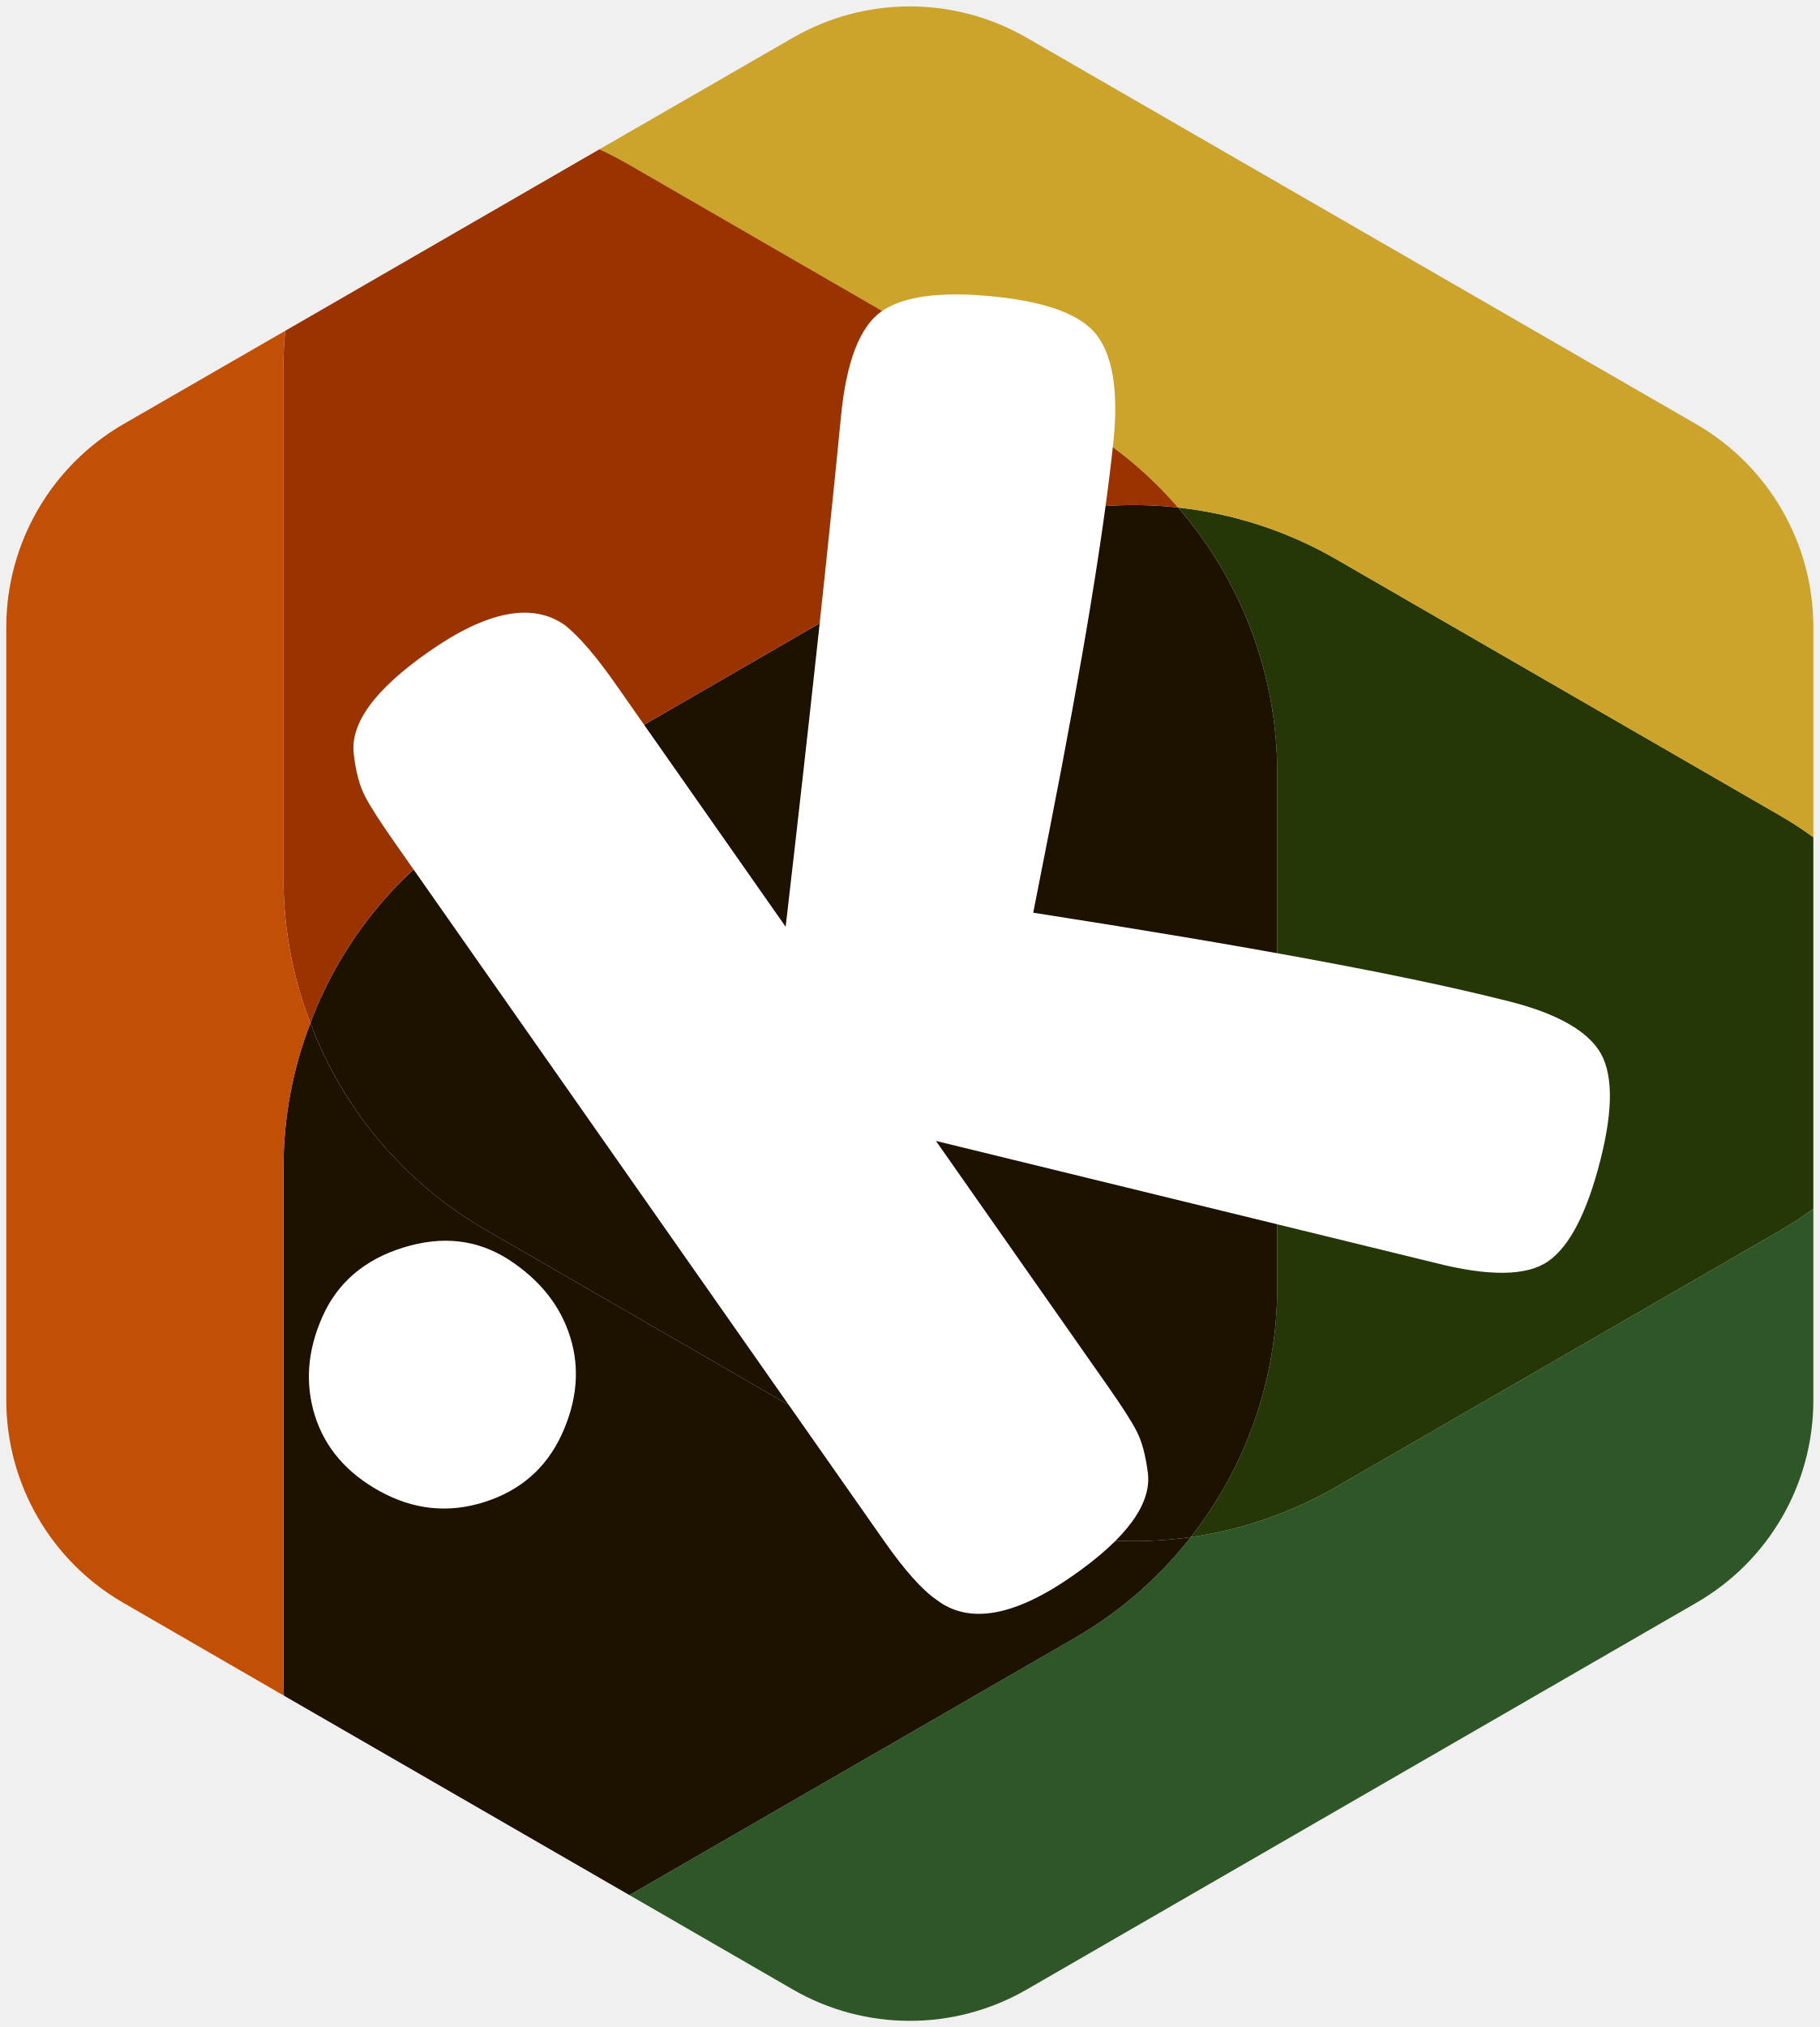
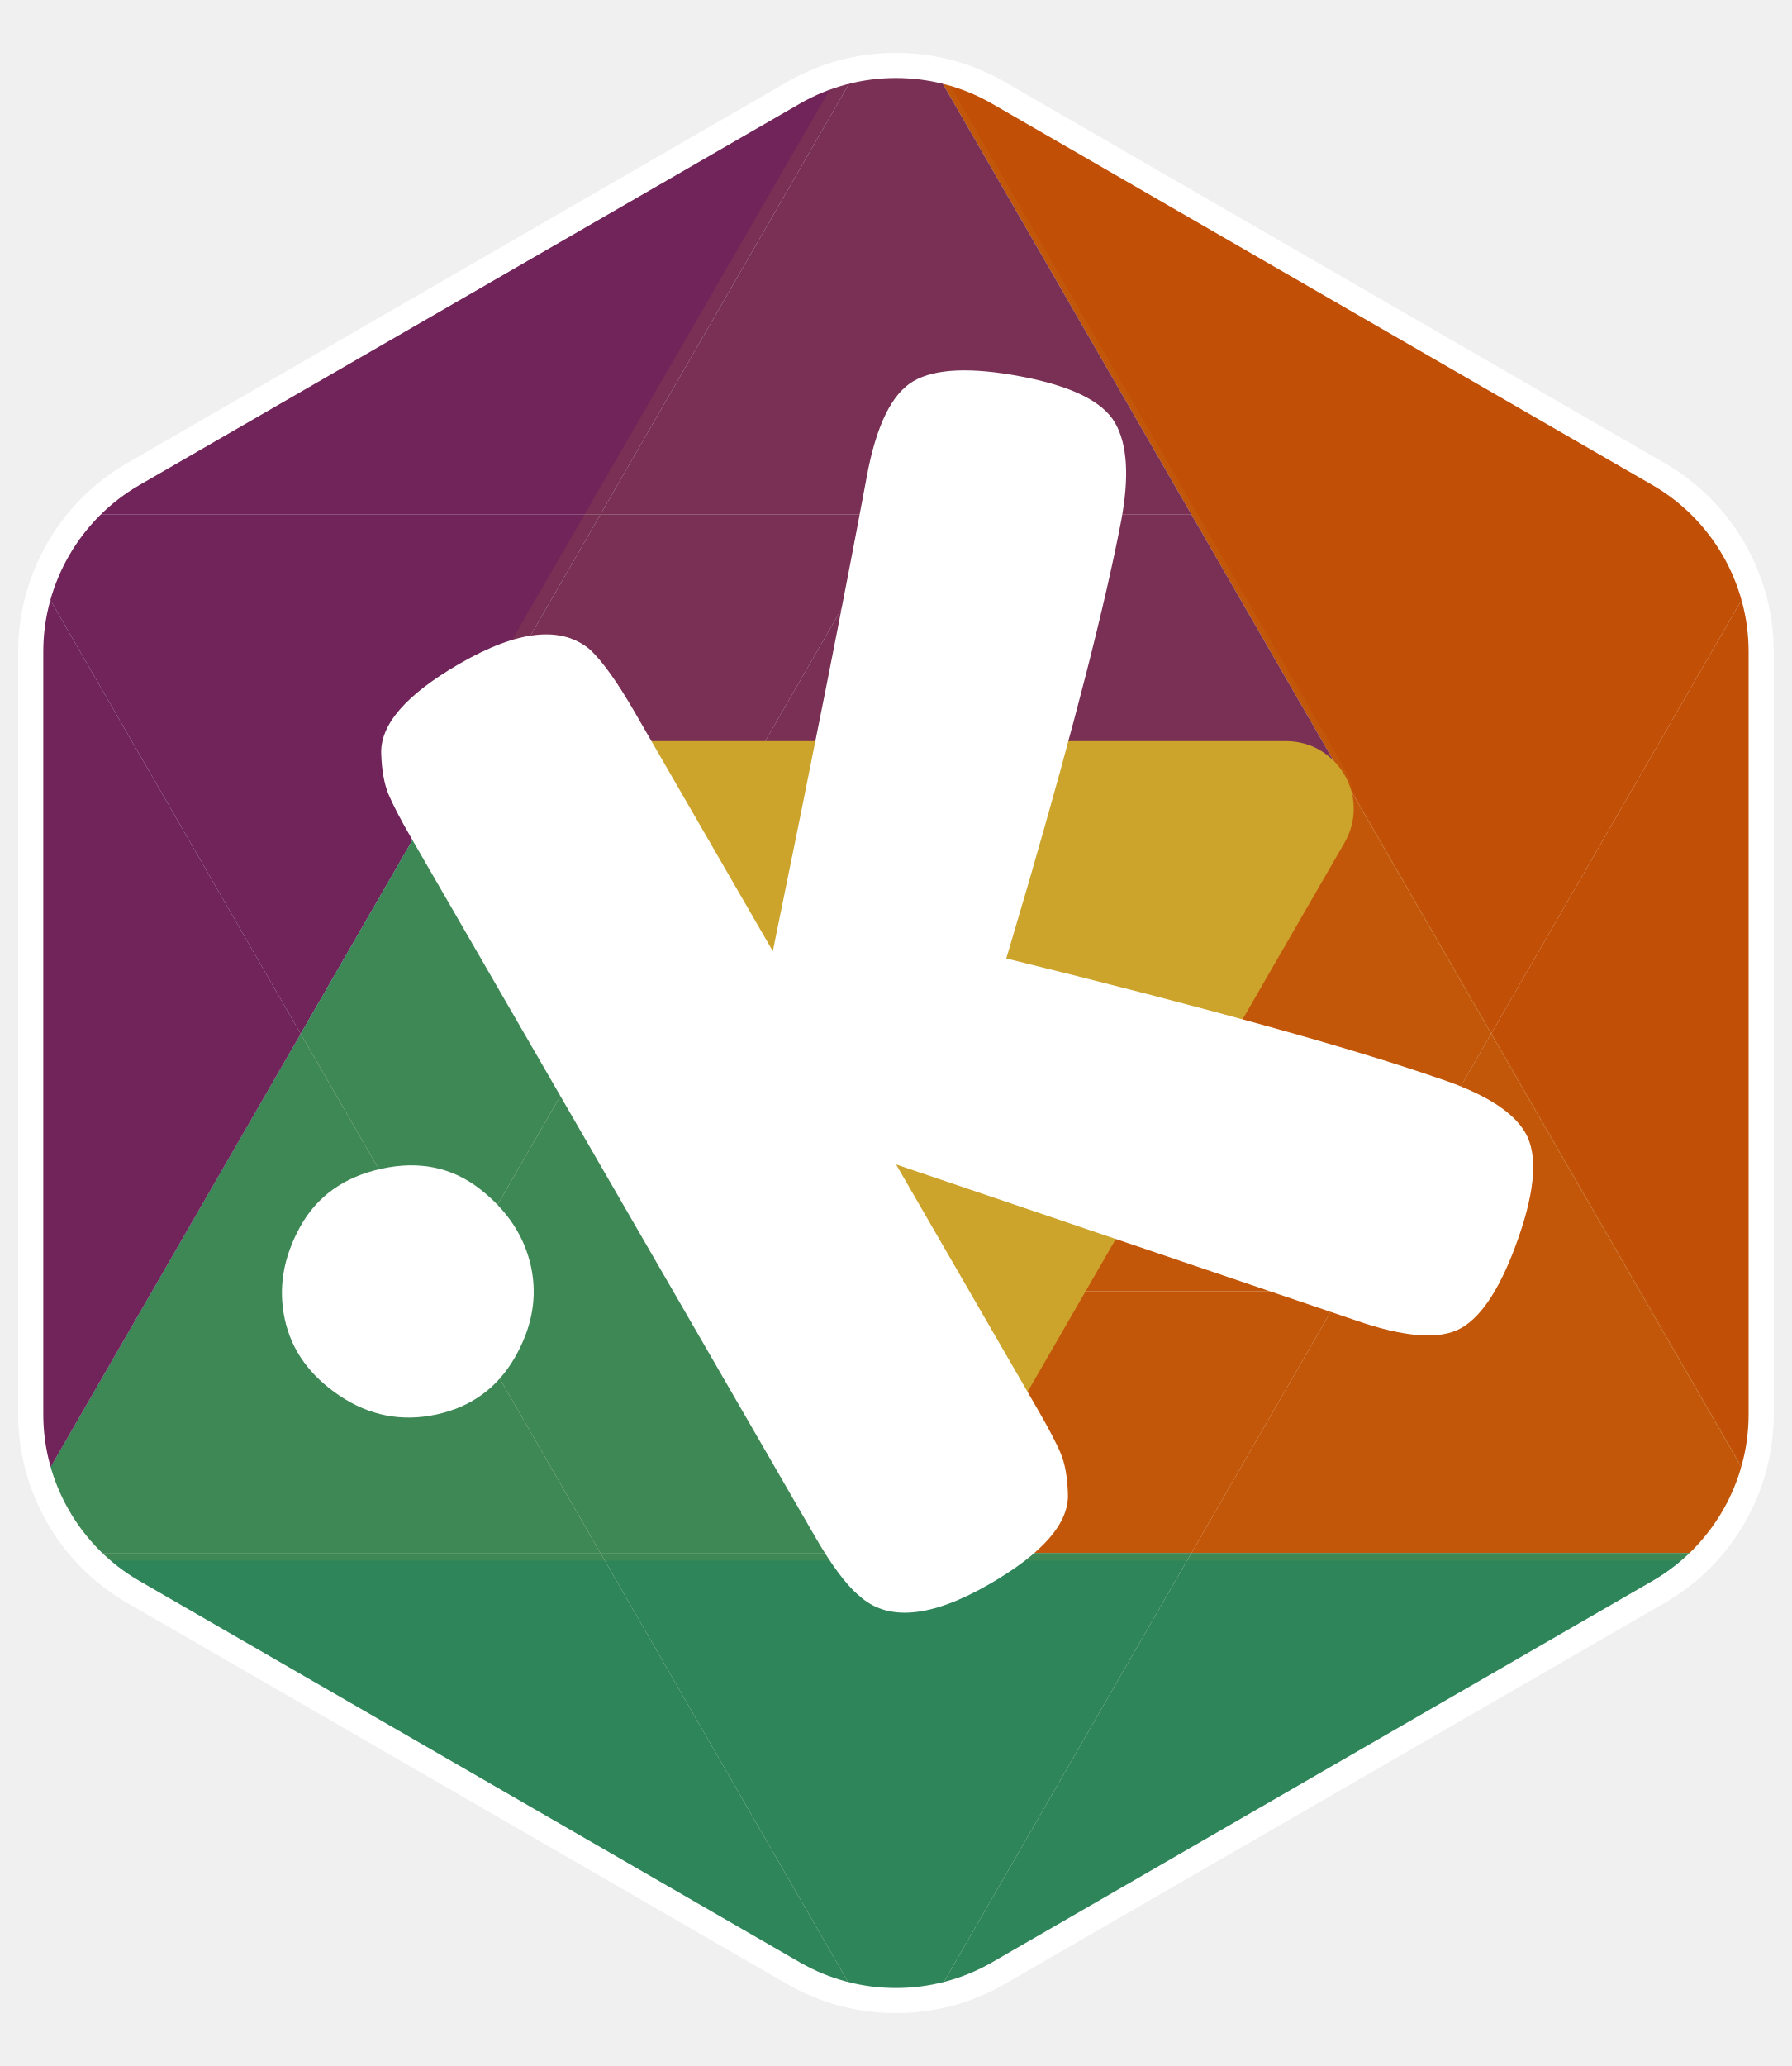
- <svg xmlns="http://www.w3.org/2000/svg" viewBox="0 0 72.4 80.64" overflow="visible">
-   <style>
-     .st3{fill:#1d1100}.st6{fill:#fff}
-   </style>
-   <g id="XMLID_1_">
-     <path d="M72.15 48.09v7.62a9.29 9.29 0 01-4.65 8.05L40.85 79.15a9.306 9.306 0 01-9.3 0l-6.51-3.76c.01 0 .03-.01.04-.02l17.67-10.2a16.03 16.03 0 004.63-4.02c2.01-.29 3.97-.95 5.79-2l17.68-10.21c.45-.26.88-.54 1.3-.85z" fill="#2f5627" />
-     <path d="M72.15 33.31v14.78c-.42.31-.85.59-1.3.85L53.17 59.15a16.173 16.173 0 01-5.79 2c2.2-2.8 3.44-6.3 3.44-9.97V30.77c0-3.95-1.44-7.69-3.95-10.58 2.18.24 4.33.92 6.3 2.06l17.68 10.21c.45.26.88.54 1.3.85z" fill="#263707" />
-     <path d="M72.15 24.94v8.37c-.42-.31-.85-.59-1.3-.85L53.17 22.25a16.077 16.077 0 00-6.3-2.06 15.991 15.991 0 00-4.12-3.4L25.08 6.58c-.4-.23-.81-.45-1.23-.64l7.7-4.44a9.306 9.306 0 019.3 0L67.5 16.88a9.318 9.318 0 014.65 8.06z" fill="#cca42c" />
-     <path class="st3" d="M50.82 30.77v20.41c0 3.67-1.24 7.17-3.44 9.97-3.52.5-7.18-.17-10.36-2L19.35 48.94a15.972 15.972 0 01-7-8.24c1.28-3.42 3.73-6.36 7-8.24l17.67-10.21a16.21 16.21 0 019.85-2.06c2.51 2.89 3.95 6.63 3.95 10.58z" />
-     <path d="M46.87 20.19c-3.37-.37-6.82.32-9.85 2.06L19.35 32.46a15.972 15.972 0 00-7 8.24c-.7-1.81-1.07-3.75-1.07-5.74V14.55c0-.47.02-.93.07-1.39l12.5-7.22c.42.19.83.41 1.23.64l17.67 10.21c1.58.91 2.96 2.06 4.12 3.4z" fill="#9b3301" />
-     <path class="st3" d="M37.02 59.15c3.18 1.83 6.84 2.5 10.36 2a16.03 16.03 0 01-4.63 4.02l-17.67 10.2c-.01.01-.03.02-.04.02L11.3 67.46c-.02-.2-.02-.41-.02-.61V46.44c0-1.99.37-3.93 1.07-5.74 1.28 3.42 3.73 6.36 7 8.24l17.67 10.21z" />
-     <path d="M4.9 16.88l6.45-3.72c-.05.46-.07.92-.07 1.39v20.41c0 1.99.37 3.93 1.07 5.74-.7 1.81-1.07 3.75-1.07 5.74v20.41c0 .2 0 .41.02.61l-6.4-3.7a9.31 9.31 0 01-4.65-8.05V24.94a9.34 9.34 0 014.65-8.06z" fill="#c24f06" />
+ <svg xmlns="http://www.w3.org/2000/svg" xmlns:xlink="http://www.w3.org/1999/xlink" overflow="visible" viewBox="0 0 428.08 493.45">
+   <style>.st1{fill:#2f5627}.st2{fill:#c24f06}.st3{fill:#2f855a}.st4{fill:#702459}.st6{opacity:.1;clip-path:url(#SVGID_2_);fill:#cca42c}.st8{fill:#fff}</style>
+   <defs>
+     <path id="SVGID_1_" d="M420.75 337.82V155.63c0-17.48-9.33-33.63-24.46-42.37L238.5 22.16a48.932 48.932 0 00-48.93 0l-157.78 91.1a48.937 48.937 0 00-24.46 42.37v182.19c0 17.48 9.33 33.63 24.46 42.37l157.78 91.1a48.932 48.932 0 0048.93 0l157.78-91.1a48.905 48.905 0 0024.47-42.37z" />
+   </defs>
+   <clipPath id="SVGID_2_">
+     <use xlink:href="#SVGID_1_" overflow="visible" />
+   </clipPath>
+   <g id="XMLID_1_" clip-path="url(#SVGID_2_)">
+     <path class="st1" d="M427.83 122.9l-.33.59-1.02-.59zM427.33 370.05l.5.86h-1.97z" />
+     <path class="st2" d="M427.5 123.49v246.47l-.17.09-71.09-123.14z" />
+     <path class="st2" d="M427.5 123.49l-71.26 123.42-35.3-61.16.2-.34h-.4l-36.09-62.51h141.83zM356.24 246.91l71.09 123.14-1.47.86H284.65l36.08-62.5h.41l-.2-.35zM214.19.34L426.48 122.9H284.65L214.04.61z" />
+     <path class="st3" d="M425.86 370.91L214.04 493.2l70.61-122.29z" />
+     <path class="st2" d="M320.94 185.75l35.3 61.16-35.3 61.15-35.31-61.15z" />
+     <path class="st1" d="M321.14 185.41l-.2.34-.2-.34zM320.94 308.06l.2.35h-.41z" />
+     <path class="st4" d="M320.74 185.41l.2.34-35.31 61.16-18.04-31.25-17.46-30.25z" />
+     <path class="st2" d="M320.94 308.06l-.21.35h-70.6l17.46-30.25 18.04-31.25z" />
+     <path class="st4" d="M284.65 122.9l36.09 62.51h-70.61l-36.09-62.51z" />
+     <path class="st2" d="M320.73 308.41l-36.08 62.5h-70.61l36.09-62.5z" />
+     <path class="st1" d="M267.59 215.66l18.04 31.25-18.04 31.25-17.46 30.25h-72.17l-17.47-30.25-18.04-31.25 18.04-31.25 17.47-30.25h72.17z" />
+     <path class="st3" d="M284.65 370.91L214.04 493.2l-70.61-122.29h70.61z" />
+     <path class="st4" d="M214.04.61l70.61 122.29H143.43zM214.04 122.9l36.09 62.51h-72.17z" />
+     <path class="st2" d="M250.13 308.41l-36.09 62.5-36.08-62.5h36.08z" />
+     <path class="st4" d="M214.04.25l.15.09-.15.27-70.61 122.29H1.6zM214.04 122.9l-36.08 62.51h-70.62l36.09-62.51z" />
+     <path class="st3" d="M177.96 308.41l36.08 62.5h-70.61l-36.08-62.5zM143.43 370.91l70.61 122.29L2.22 370.91zM160.49 278.16l17.47 30.25h-70.61l-.21-.35 35.31-61.15z" />
+     <path fill="#cca42c" d="M177.96 185.41l-17.47 30.25-18.04 31.25-35.31-61.16.2-.34z" />
+     <path class="st4" d="M143.43 122.9l-36.09 62.51h-.4l.2.34-35.3 61.16L.59 123.49l1.01-.59z" />
+     <path class="st3" d="M143.43 370.91H2.22l-1.47-.86 71.09-123.14 35.3 61.15-.2.35h.41z" />
+     <path class="st3" d="M142.45 246.91l-35.31 61.15-35.3-61.15 35.3-61.16z" />
+     <path class="st1" d="M107.35 308.41h-.41l.2-.35zM107.34 185.41l-.2.34-.2-.34z" />
+     <path class="st4" d="M.59 123.49l71.25 123.42L.75 370.05l-.16-.09z" />
+     <path class="st1" d="M2.22 370.91H.25l.5-.86zM1.6 122.9l-1.01.59-.34-.59z" />
  </g>
-   <path class="st6" d="M41.11 36.31c8.55 1.33 14.75 2.48 18.62 3.45 1.97.46 3.25 1.12 3.85 1.97s.63 2.32.1 4.41c-.53 2.09-1.22 3.43-2.07 4.03s-2.37.62-4.55.06l-19.82-4.84 6.84 9.76c.56.8.95 1.4 1.15 1.8.21.4.35.95.44 1.63.16 1.23-.82 2.59-2.96 4.09-2.34 1.64-4.15 1.96-5.44.98-.57-.39-1.27-1.17-2.09-2.34L15.67 33.47c-.54-.77-.92-1.36-1.14-1.78-.22-.42-.37-.97-.45-1.66-.17-1.23.82-2.59 2.96-4.09 2.34-1.64 4.15-1.99 5.45-1.06.56.45 1.26 1.26 2.07 2.43l6.7 9.56c.96-8.29 1.69-15.05 2.2-20.29.21-2.19.75-3.58 1.61-4.19.87-.61 2.37-.81 4.51-.59 2.14.22 3.51.75 4.11 1.6.6.85.8 2.21.62 4.08-.37 3.59-1.22 8.77-2.55 15.53l-.65 3.3zM15.12 59.33c1.33.73 2.71.88 4.14.43s2.46-1.34 3.08-2.67c.62-1.34.74-2.64.35-3.89-.39-1.26-1.21-2.28-2.45-3.09-1.25-.8-2.64-.96-4.19-.48-1.55.48-2.62 1.4-3.22 2.75-.6 1.35-.7 2.66-.3 3.94.4 1.27 1.26 2.28 2.59 3.01z" />
+   <path class="st6" d="M415.28 348.5c6.22 10.78-1.56 24.25-14 24.25H212.66c-12.44 0-20.22-13.47-14-24.25l47.15-81.67 47.15-81.67c6.22-10.78 21.78-10.78 28 0l47.15 81.67 47.17 81.67z" />
+   <path class="st6" d="M321.22 183.61c6.22 10.78-1.56 24.25-14 24.25H118.6c-12.44 0-20.22-13.47-14-24.25l47.15-81.67 47.15-81.67c6.22-10.78 21.78-10.78 28 0l47.15 81.67 47.17 81.67z" />
+   <path class="st6" d="M230.01 348.5c6.22 10.78-1.56 24.25-14 24.25H27.39c-12.44 0-20.22-13.47-14-24.25l47.15-81.67 47.15-81.67c6.22-10.78 21.78-10.78 28 0l47.15 81.67 47.17 81.67z" />
+   <path d="M104.6 201.26c-6.22-10.78 1.56-24.25 14-24.25h188.62c12.44 0 20.22 13.47 14 24.25l-47.15 81.67-47.15 81.67c-6.22 10.78-21.78 10.78-28 0l-47.15-81.67-47.17-81.67z" clip-path="url(#SVGID_2_)" fill="#cca42c" />
+   <path class="st8" d="M214.04 480.82c-8.98 0-17.96-2.31-25.96-6.93L30.3 382.79c-16.01-9.25-25.96-26.48-25.96-44.97V155.63c0-18.49 9.95-35.72 25.96-44.97l157.78-91.1c16.02-9.25 35.91-9.25 51.93 0l157.78 91.1c16.01 9.25 25.96 26.48 25.96 44.97v182.19c0 18.49-9.95 35.72-25.96 44.97L240 473.89c-8 4.62-16.98 6.93-25.96 6.93zm0-462.19c-7.94 0-15.88 2.04-22.96 6.13L33.3 115.86c-14.17 8.18-22.96 23.42-22.96 39.77v182.19c0 16.36 8.8 31.6 22.96 39.77l157.78 91.1c14.16 8.18 31.76 8.18 45.93 0l157.78-91.1c14.16-8.18 22.96-23.42 22.96-39.77V155.63c0-16.36-8.8-31.6-22.96-39.77L237 24.76c-7.08-4.09-15.02-6.13-22.96-6.13z" />
+   <g>
+     <path class="st8" d="M81.14 333.36c7.13 4.78 14.84 6.28 23.13 4.48s14.51-6.32 18.69-13.55c4.18-7.24 5.48-14.5 3.9-21.77-1.58-7.27-5.68-13.48-12.3-18.61-6.63-5.12-14.41-6.72-23.37-4.78-8.97 1.95-15.46 6.58-19.5 13.9-4.04 7.33-5.26 14.68-3.65 22.07 1.6 7.39 5.96 13.47 13.1 18.26zM240.41 228.92c47.54 11.7 81.97 21.24 103.3 28.63 10.86 3.58 17.77 7.92 20.71 13.01 2.94 5.09 2.41 13.4-1.6 24.91-4 11.51-8.55 18.74-13.65 21.68-5.1 2.95-13.66 2.3-25.7-1.93l-109.39-37.1 33.78 58.42c2.77 4.79 4.64 8.37 5.61 10.75.98 2.37 1.52 5.51 1.66 9.43.31 7.01-5.92 14.21-18.7 21.6-13.98 8.08-24.37 9.03-31.15 2.82-3.04-2.5-6.59-7.25-10.63-14.24l-96.3-166.58c-2.66-4.59-4.49-8.13-5.53-10.6-1.02-2.47-1.61-5.67-1.74-9.59-.33-7.01 5.91-14.21 18.69-21.6 13.98-8.08 24.41-9.18 31.28-3.3 2.96 2.82 6.46 7.73 10.5 14.72l33.08 57.23c9.5-46.27 16.98-84.03 22.44-113.31 2.25-12.23 5.98-19.84 11.18-22.85 5.19-3 13.78-3.37 25.75-1.09 11.97 2.27 19.44 5.95 22.38 11.04 2.95 5.1 3.44 12.87 1.49 23.33-3.84 20.08-11.2 48.85-22.06 86.31l-5.4 18.31z" />
+   </g>
</svg>
